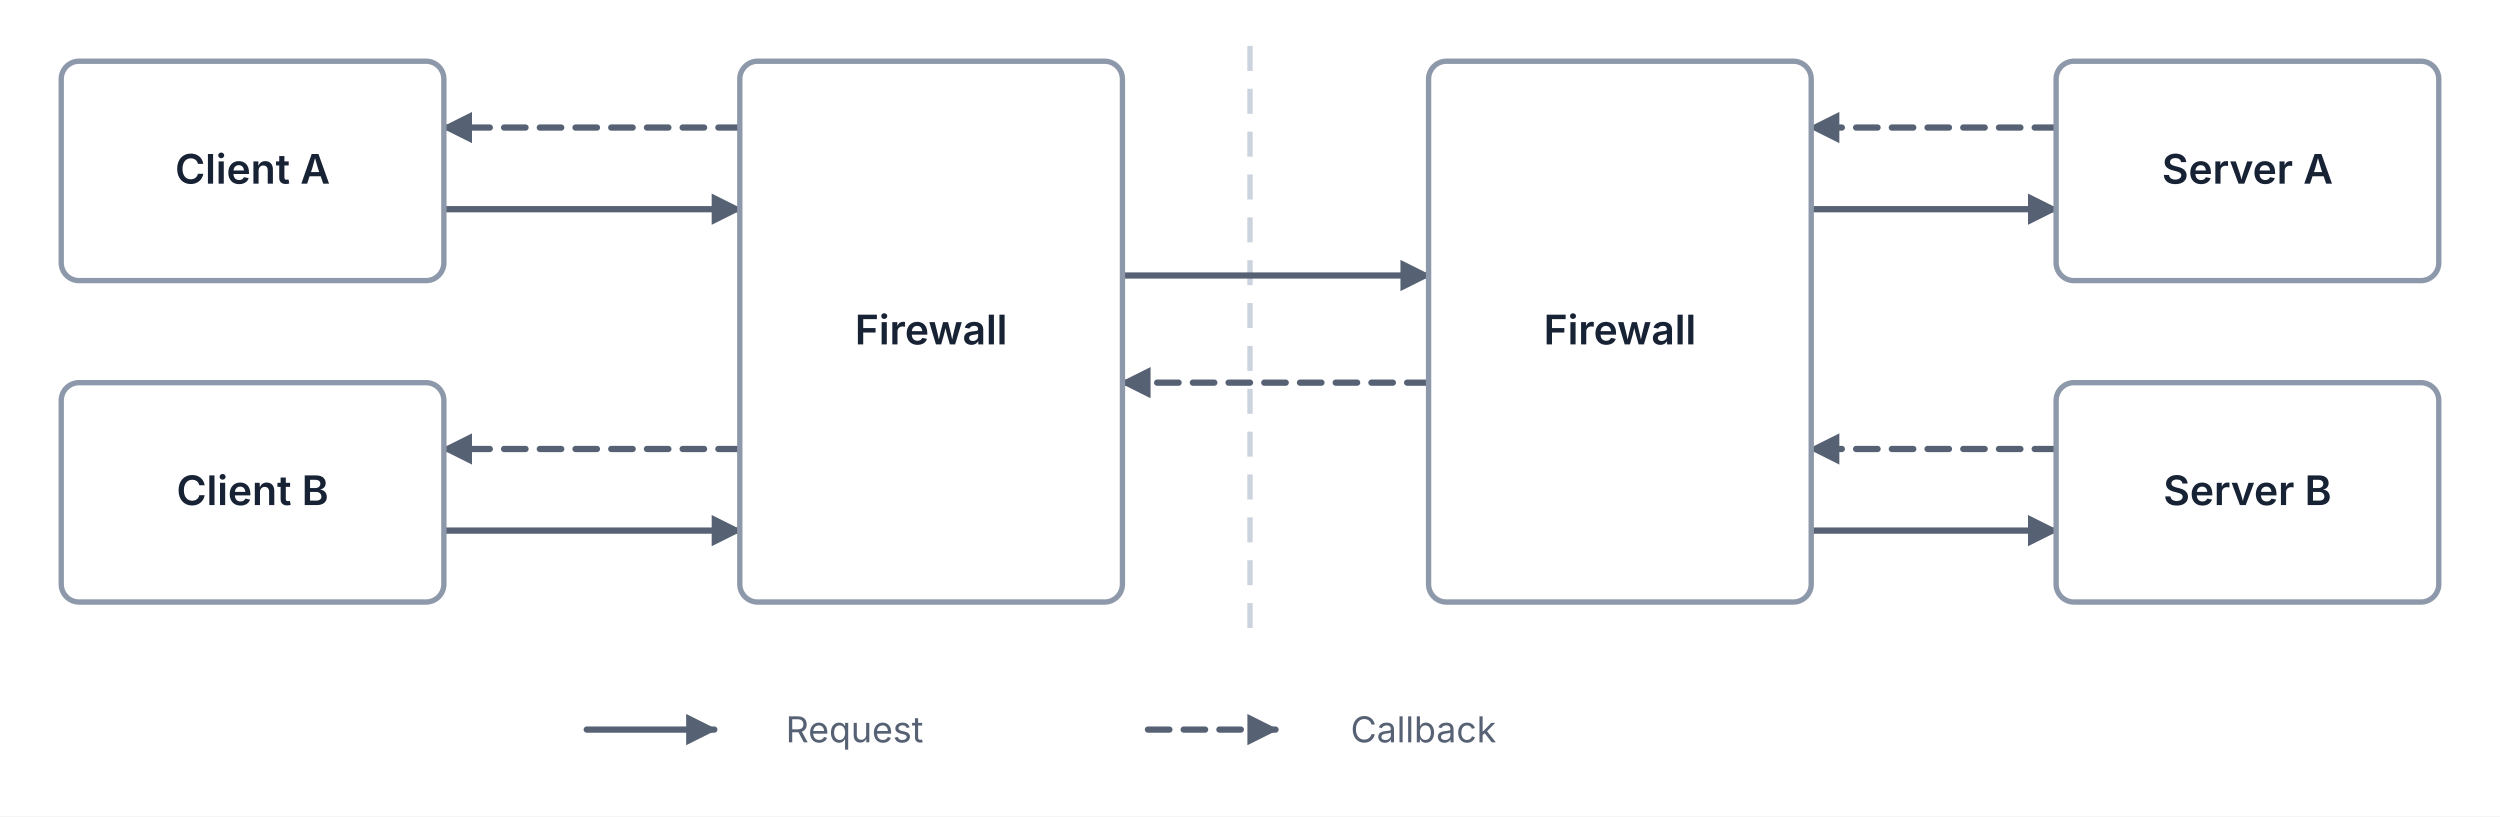
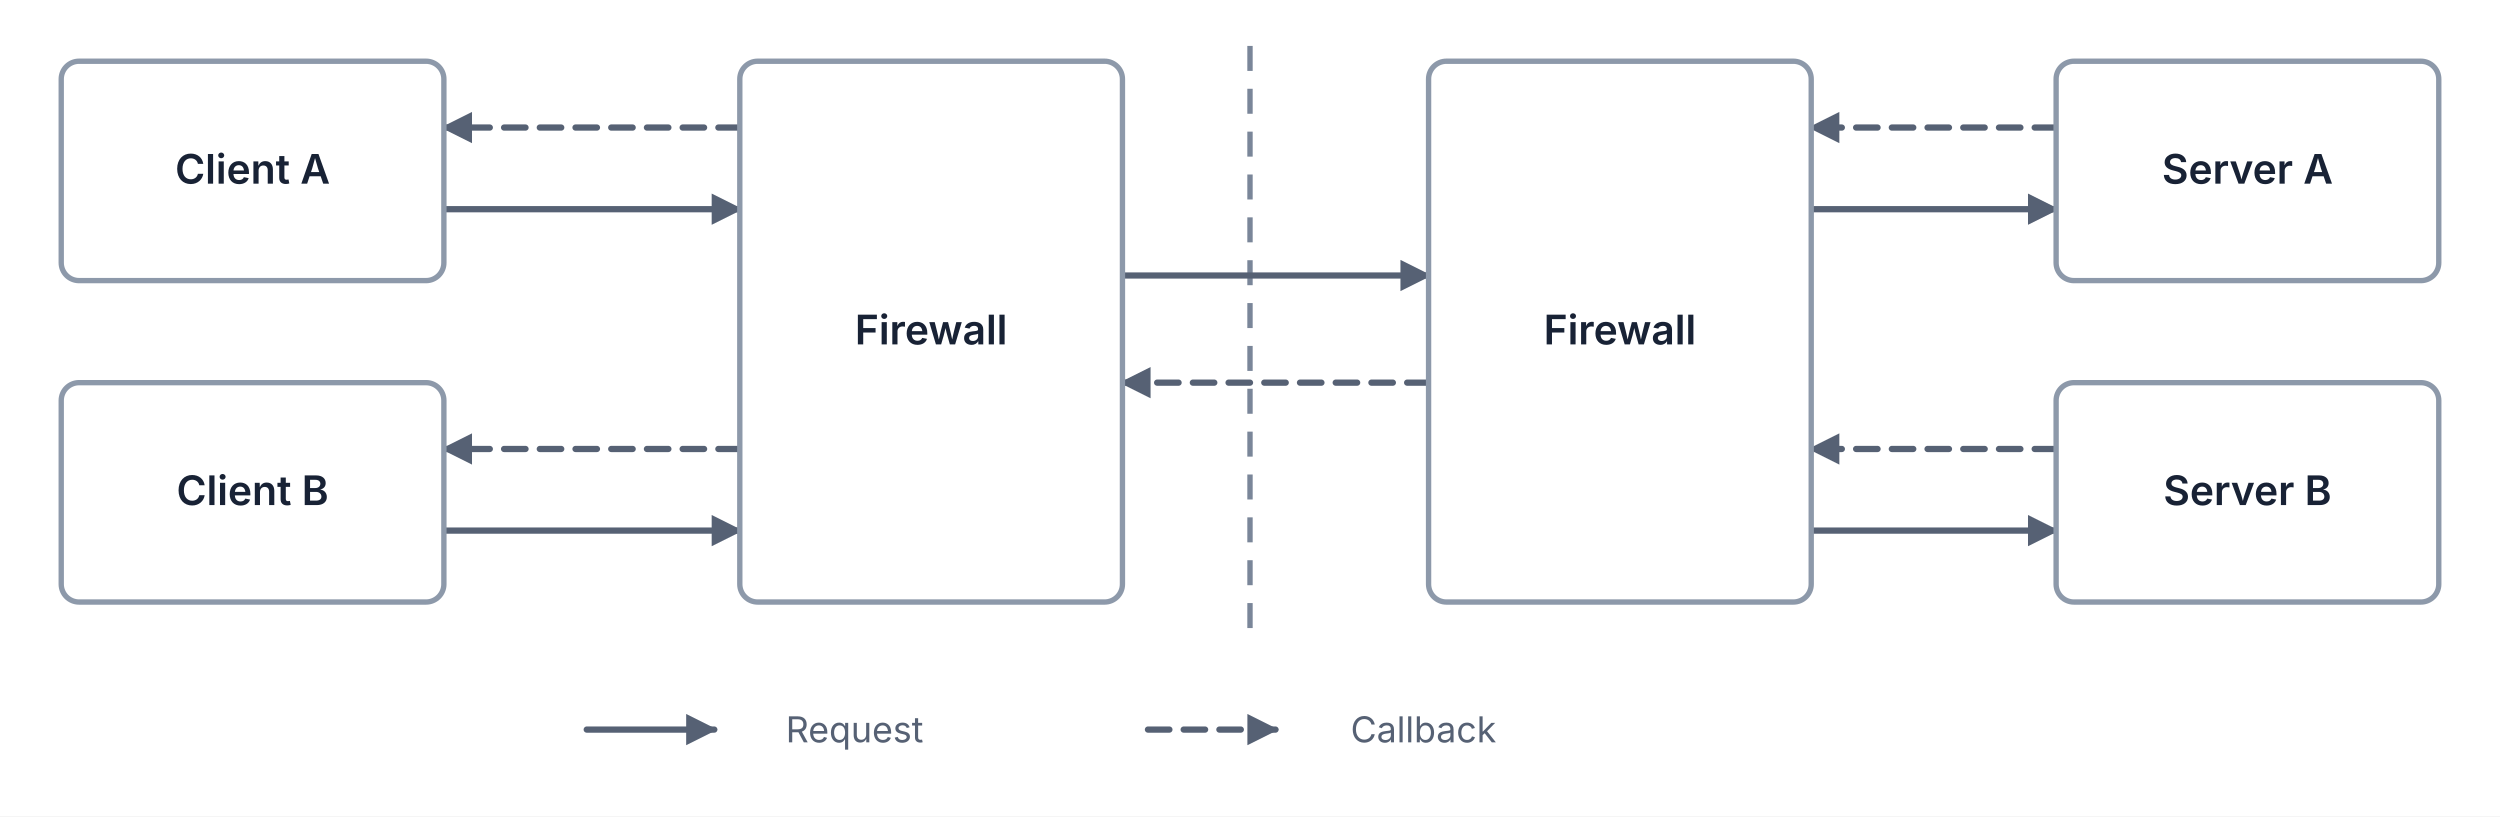
<svg xmlns="http://www.w3.org/2000/svg" width="700" height="228.57" viewBox="0 0 980 320" role="img" aria-labelledby="title description">
  <defs>
    <marker id="arrow" viewBox="0 0 8 8" refX="7.2" refY="4" markerWidth="7" markerHeight="7" orient="auto-start-reverse">
      <path d="M 0 0 L 8 4 L 0 8 Z" fill="#566174" />
    </marker>
  </defs>
  <style>
    text {
      fill: #182235;
      font-family: Inter, ui-sans-serif, system-ui, -apple-system, BlinkMacSystemFont, "Segoe UI", sans-serif;
    }
    .label {
      font-size: 16px;
      font-weight: 600;
      text-anchor: middle;
    }
    .annotation {
      fill: #566174;
      font-size: 14px;
      text-anchor: middle;
    }
    .application {
      fill: #ffffff;
      stroke: #8d99aa;
      stroke-width: 1.5;
    }
-     .boundary {
-       fill: #fbfcfe;
-       stroke: #cbd3de;
+     .network-boundary {
+       fill: none;
+       stroke: #7a8699;
      stroke-width: 1.5;
      stroke-dasharray: 7 5;
    }
    .connector {
      fill: none;
      stroke: #566174;
      stroke-width: 1.75;
      stroke-linecap: round;
      stroke-linejoin: round;
    }
    .one-way {
      marker-end: url(#arrow);
    }
    .callback {
      stroke-dasharray: 6 4;
      marker-end: url(#arrow);
    }
  </style>
  <rect width="980" height="320" fill="#ffffff" />
  <g id="boundaries" aria-hidden="true">
-     <path class="boundary" d="M 490 18 V 250" vector-effect="non-scaling-stroke" />
+     <path class="network-boundary" d="M 490 18 V 250" vector-effect="non-scaling-stroke" />
  </g>
  <g id="connectors" aria-hidden="true">
    <path class="connector one-way" d="M 174 82 L 290 82" vector-effect="non-scaling-stroke" />
    <path class="connector callback" d="M 290 50 L 174 50" vector-effect="non-scaling-stroke" />
    <path class="connector one-way" d="M 710 82 L 806 82" vector-effect="non-scaling-stroke" />
    <path class="connector callback" d="M 806 50 L 710 50" vector-effect="non-scaling-stroke" />
    <path class="connector one-way" d="M 174 208 L 290 208" vector-effect="non-scaling-stroke" />
    <path class="connector callback" d="M 290 176 L 174 176" vector-effect="non-scaling-stroke" />
    <path class="connector one-way" d="M 710 208 L 806 208" vector-effect="non-scaling-stroke" />
    <path class="connector callback" d="M 806 176 L 710 176" vector-effect="non-scaling-stroke" />
    <path class="connector one-way" d="M 440 108 L 560 108" vector-effect="non-scaling-stroke" />
    <path class="connector callback" d="M 560 150 L 440 150" vector-effect="non-scaling-stroke" />
    <path class="connector one-way" d="M 230 286 L 280 286" vector-effect="non-scaling-stroke" />
    <path class="connector callback" d="M 450 286 L 500 286" vector-effect="non-scaling-stroke" />
  </g>
  <g id="components" aria-hidden="true">
    <rect class="application" x="24" y="24" width="150" height="86" rx="7" vector-effect="non-scaling-stroke" />
    <rect class="application" x="806" y="24" width="150" height="86" rx="7" vector-effect="non-scaling-stroke" />
    <rect class="application" x="24" y="150" width="150" height="86" rx="7" vector-effect="non-scaling-stroke" />
    <rect class="application" x="806" y="150" width="150" height="86" rx="7" vector-effect="non-scaling-stroke" />
    <rect class="application" x="290" y="24" width="150" height="212" rx="7" vector-effect="non-scaling-stroke" />
    <rect class="application" x="560" y="24" width="150" height="212" rx="7" vector-effect="non-scaling-stroke" />
  </g>
  <g id="labels">
    <text class="label" x="99.0" y="72.0">Client A</text>
    <text class="label" x="881.0" y="72.0">Server A</text>
    <text class="label" x="99.0" y="198.0">Client B</text>
    <text class="label" x="881.0" y="198.0">Server B</text>
    <text class="label" x="365.0" y="135.0">Firewall</text>
    <text class="label" x="635.0" y="135.0">Firewall</text>
    <text class="annotation" x="335" y="291">Request</text>
    <text class="annotation" x="558" y="291">Callback</text>
  </g>
</svg>
